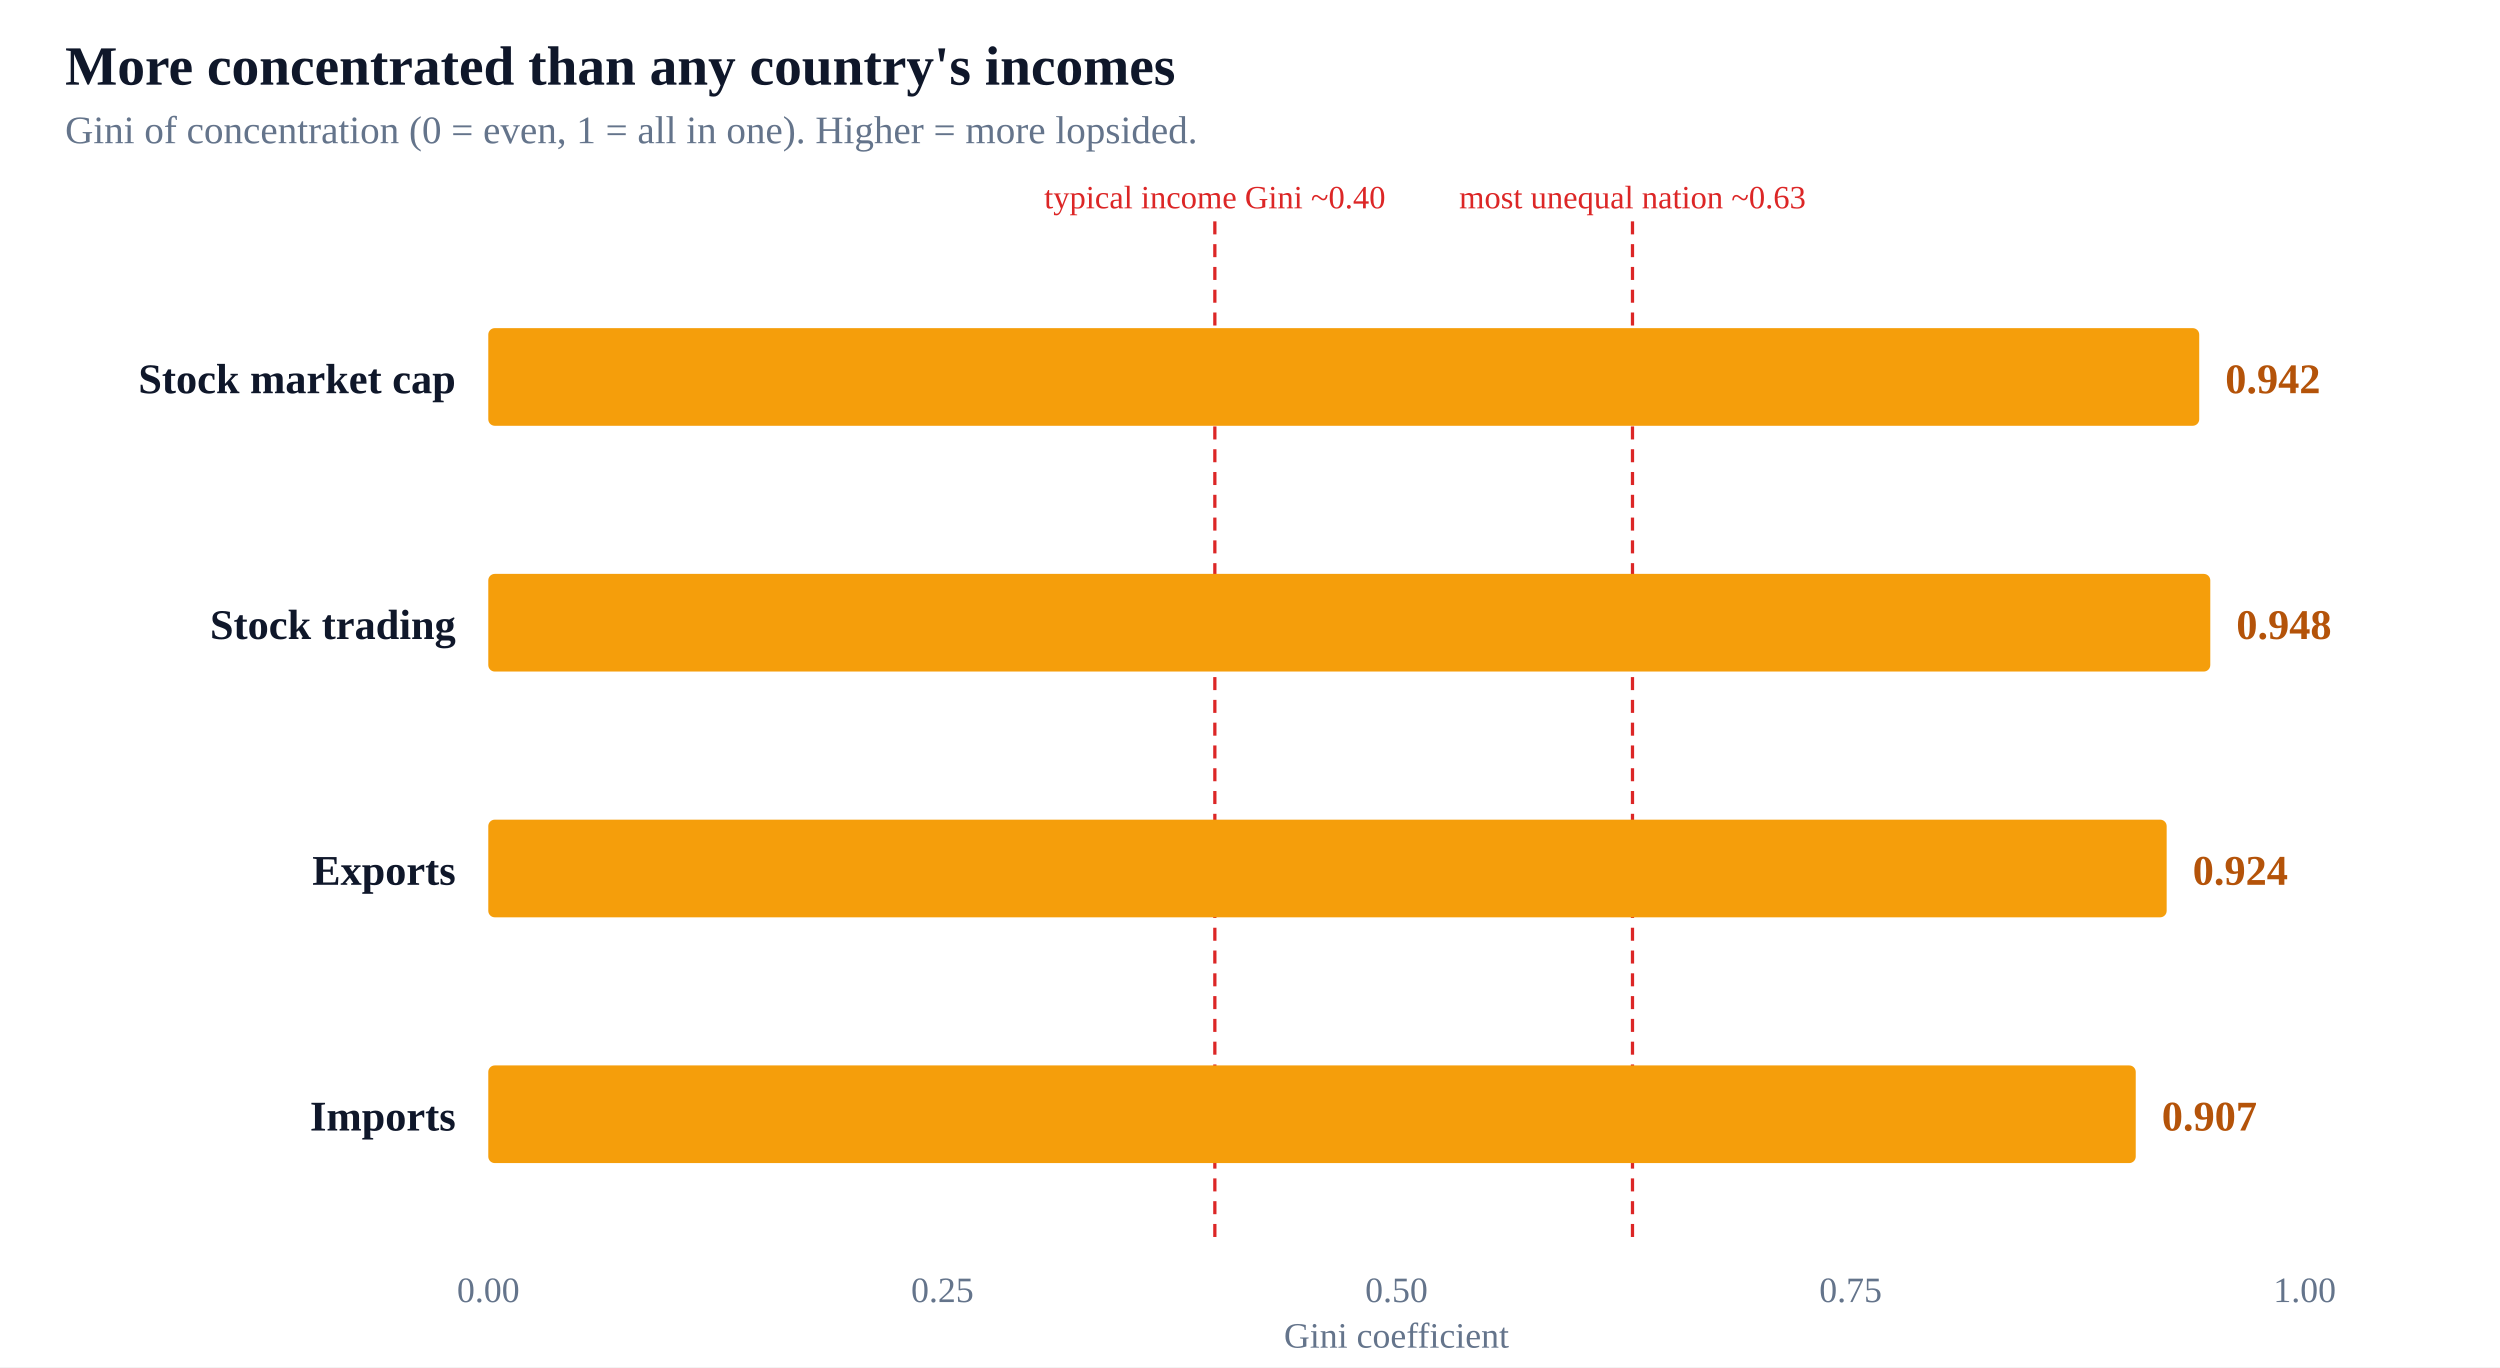
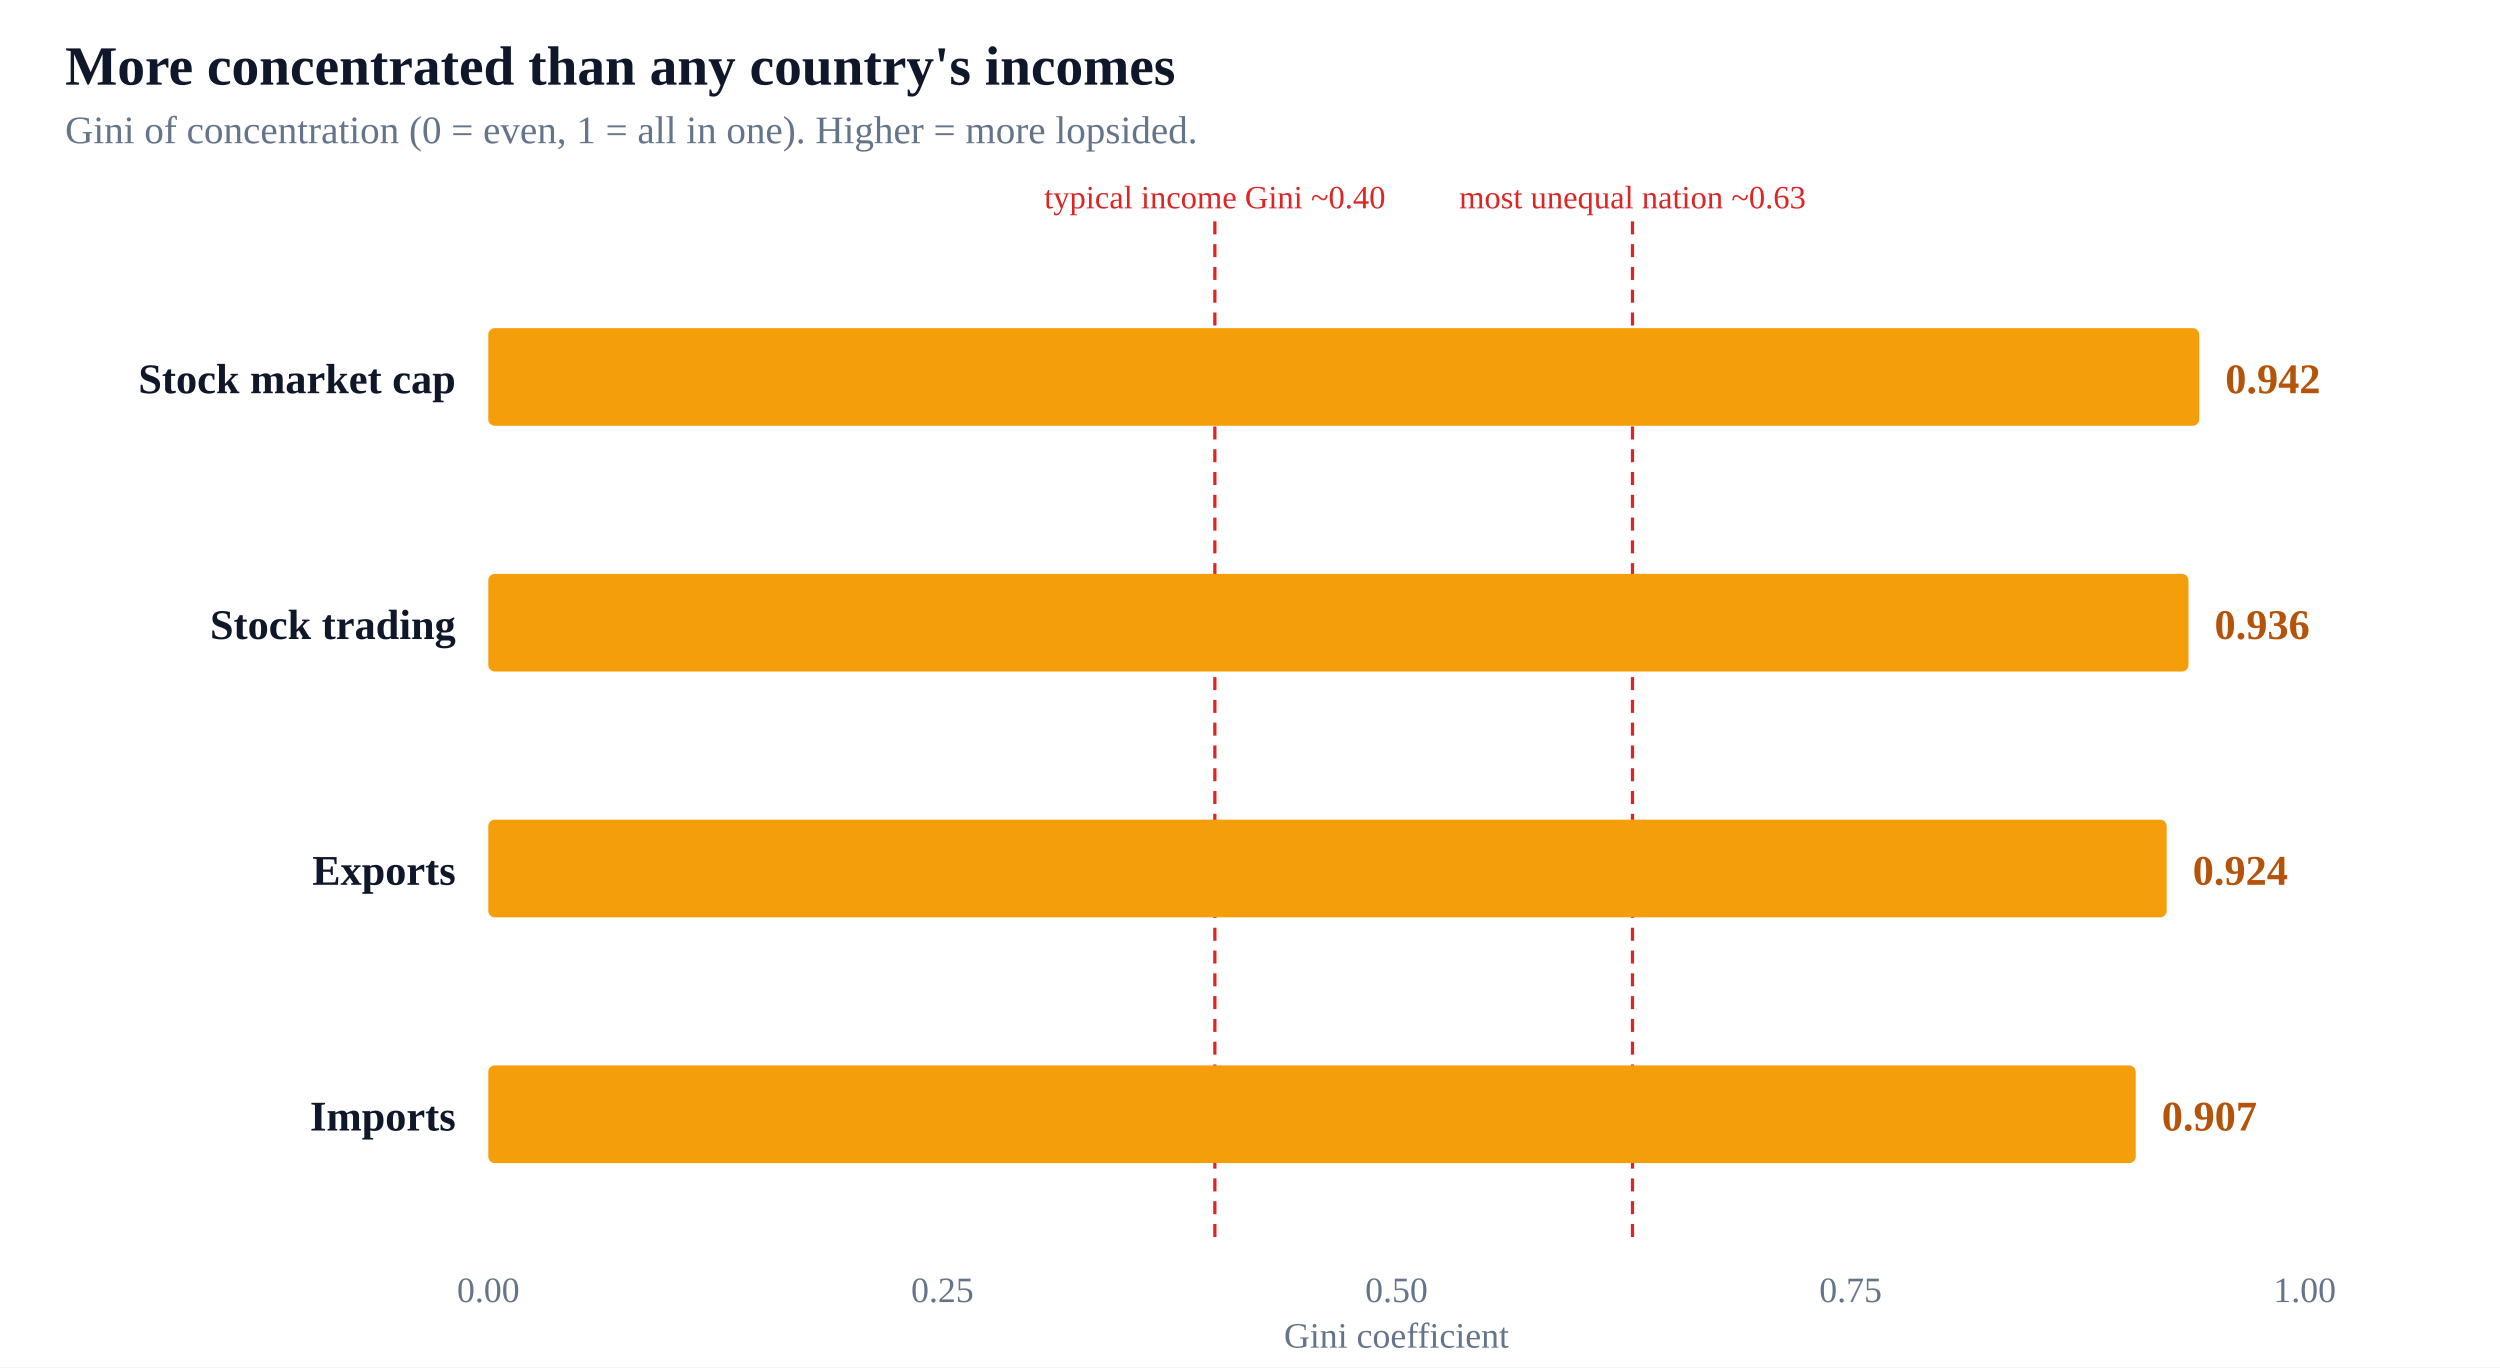
<svg xmlns="http://www.w3.org/2000/svg" viewBox="0 0 768 420" font-family="Georgia,'Times New Roman',serif" role="img" aria-label="Gini concentration of Korea's market and trade, all above 0.9, versus income Gini reference lines">
  <rect width="768" height="420" fill="#ffffff" />
  <text x="20" y="26" font-size="17" font-weight="700" fill="#0f172a">More concentrated than any country's incomes</text>
  <text x="20" y="44" font-size="12" fill="#64748b">Gini of concentration (0 = even, 1 = all in one). Higher = more lopsided.</text>
  <line x1="373.2" y1="68" x2="373.2" y2="380" stroke="#dc2626" stroke-dasharray="4 3" />
  <text x="373.2" y="64" text-anchor="middle" font-size="10" fill="#dc2626">typical income Gini ~0.40</text>
  <line x1="501.5" y1="68" x2="501.5" y2="380" stroke="#dc2626" stroke-dasharray="4 3" />
  <text x="501.5" y="64" text-anchor="middle" font-size="10" fill="#dc2626">most unequal nation ~0.63</text>
  <rect x="150" y="100.8" width="525.6" height="30" fill="#f59e0b" rx="2" />
  <text x="140" y="120.8" text-anchor="end" font-size="13" font-weight="700" fill="#0f172a">Stock market cap</text>
  <text x="683.6" y="120.8" font-size="13" font-weight="700" fill="#b45309">0.942</text>
-   <rect x="150" y="176.3" width="529.0" height="30" fill="#f59e0b" rx="2" />
+   <rect x="150" y="176.3" width="522.3" height="30" fill="#f59e0b" rx="2" />
  <text x="140" y="196.3" text-anchor="end" font-size="13" font-weight="700" fill="#0f172a">Stock trading</text>
-   <text x="687.0" y="196.3" font-size="13" font-weight="700" fill="#b45309">0.948</text>
+   <text x="680.3" y="196.3" font-size="13" font-weight="700" fill="#b45309">0.936</text>
  <rect x="150" y="251.8" width="515.6" height="30" fill="#f59e0b" rx="2" />
  <text x="140" y="271.8" text-anchor="end" font-size="13" font-weight="700" fill="#0f172a">Exports</text>
  <text x="673.6" y="271.8" font-size="13" font-weight="700" fill="#b45309">0.924</text>
  <rect x="150" y="327.3" width="506.1" height="30" fill="#f59e0b" rx="2" />
  <text x="140" y="347.3" text-anchor="end" font-size="13" font-weight="700" fill="#0f172a">Imports</text>
  <text x="664.1" y="347.3" font-size="13" font-weight="700" fill="#b45309">0.907</text>
  <text x="150.0" y="400" text-anchor="middle" font-size="11" fill="#64748b">0.00</text>
  <text x="289.5" y="400" text-anchor="middle" font-size="11" fill="#64748b">0.25</text>
  <text x="429.0" y="400" text-anchor="middle" font-size="11" fill="#64748b">0.50</text>
  <text x="568.5" y="400" text-anchor="middle" font-size="11" fill="#64748b">0.75</text>
  <text x="708.0" y="400" text-anchor="middle" font-size="11" fill="#64748b">1.00</text>
  <text x="429" y="414" text-anchor="middle" font-size="11" fill="#64748b">Gini coefficient</text>
</svg>
